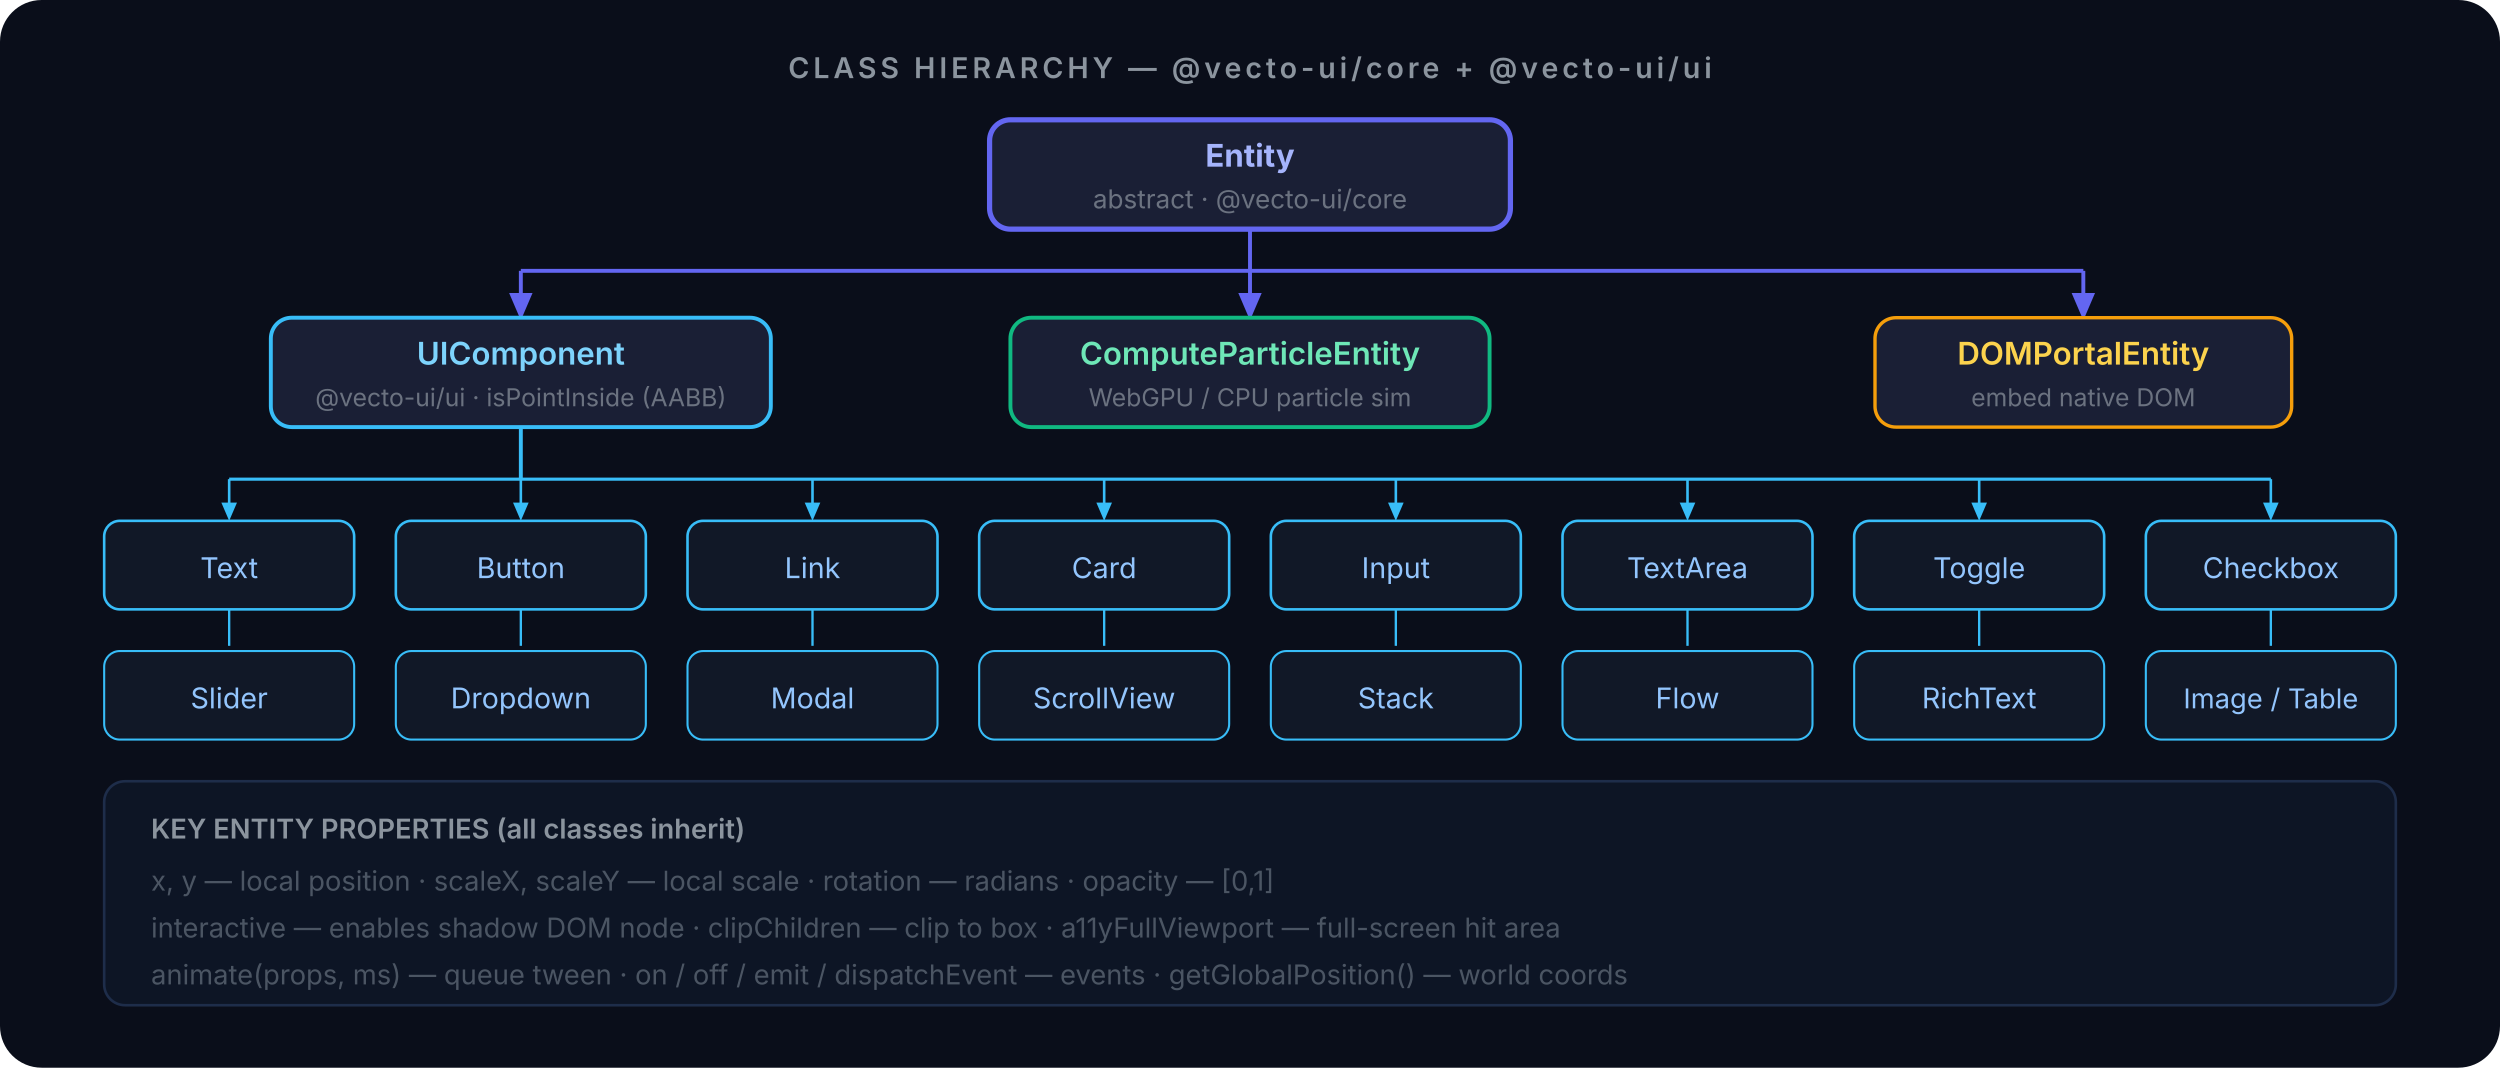
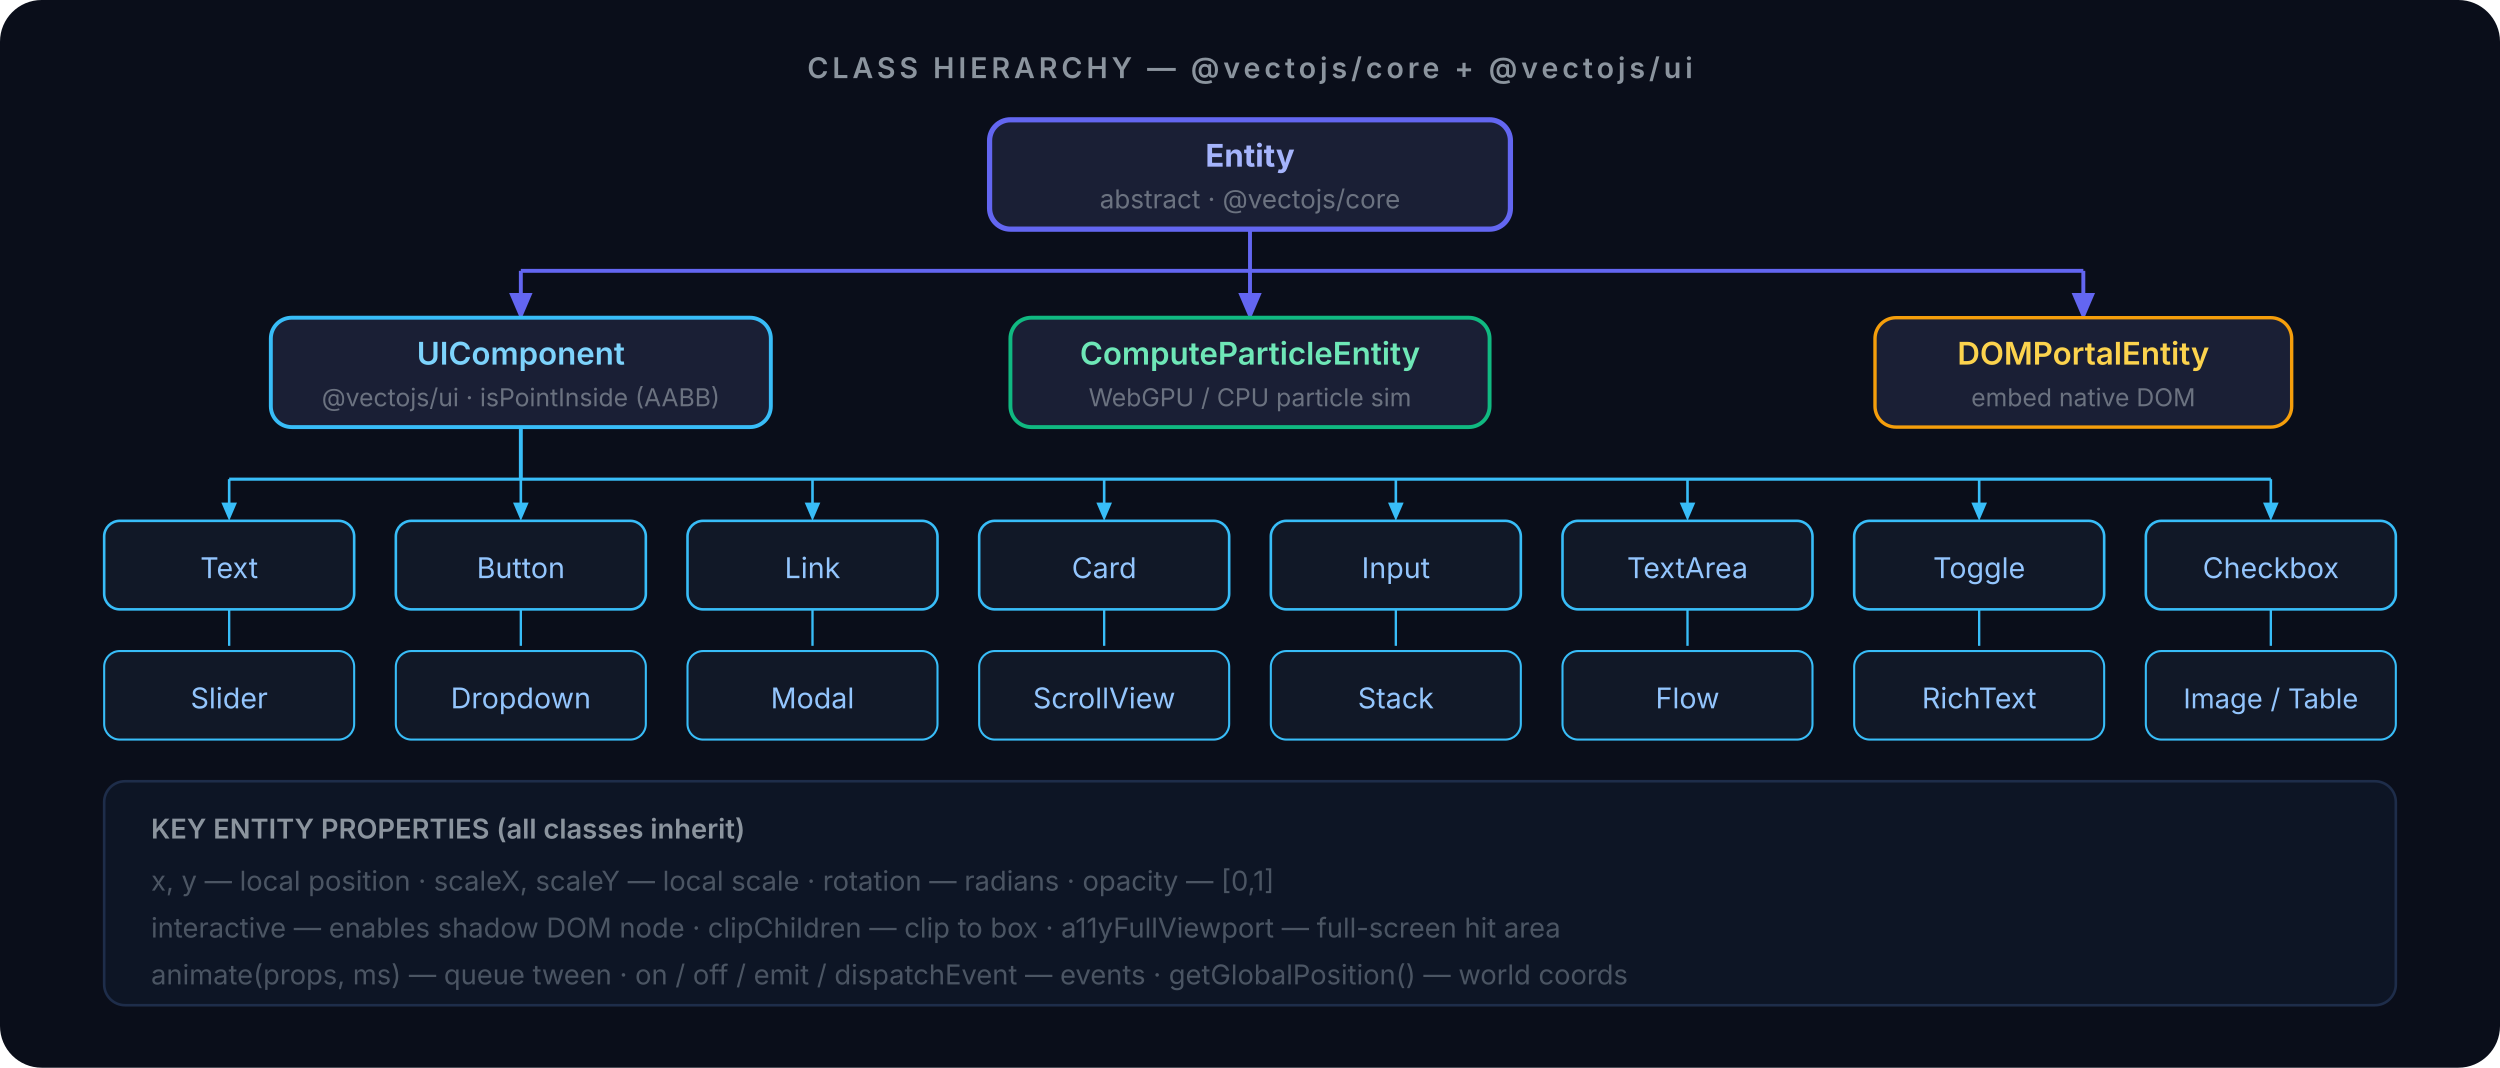
<svg xmlns="http://www.w3.org/2000/svg" viewBox="0 0 960 410" font-family="'Inter', system-ui, sans-serif">
  <defs>
    <marker id="arr" markerWidth="7" markerHeight="7" refX="5" refY="3" orient="auto">
      <path d="M0,0 L0,6 L7,3 z" fill="#6366f1" />
    </marker>
    <marker id="arrb" markerWidth="7" markerHeight="7" refX="5" refY="3" orient="auto">
      <path d="M0,0 L0,6 L7,3 z" fill="#38bdf8" />
    </marker>
  </defs>
  <rect width="960" height="410" fill="#0a0e1a" rx="16" />
-   <text x="480" y="30" fill="#8b949e" font-size="11" font-weight="600" text-anchor="middle" letter-spacing="1.5">CLASS HIERARCHY — @vecto-ui/core + @vecto-ui/ui</text>
+   <text x="480" y="30" fill="#8b949e" font-size="11" font-weight="600" text-anchor="middle" letter-spacing="1.5">CLASS HIERARCHY — @vectojs/core + @vectojs/ui</text>
  <rect x="380" y="46" width="200" height="42" rx="8" fill="#1a1f35" stroke="#6366f1" stroke-width="2" />
  <text x="480" y="64" fill="#a5b4fc" font-size="12" font-weight="700" text-anchor="middle">Entity</text>
-   <text x="480" y="80" fill="#6b7280" font-size="10" text-anchor="middle">abstract · @vecto-ui/core</text>
+   <text x="480" y="80" fill="#6b7280" font-size="10" text-anchor="middle">abstract · @vectojs/core</text>
  <line x1="480" y1="88" x2="480" y2="104" stroke="#6366f1" stroke-width="1.5" />
  <line x1="200" y1="104" x2="800" y2="104" stroke="#6366f1" stroke-width="1.5" />
  <line x1="200" y1="104" x2="200" y2="120" stroke="#6366f1" stroke-width="1.5" marker-end="url(#arr)" />
  <rect x="104" y="122" width="192" height="42" rx="8" fill="#1a1f35" stroke="#38bdf8" stroke-width="1.5" />
  <text x="200" y="140" fill="#7dd3fc" font-size="12" font-weight="600" text-anchor="middle">UIComponent</text>
-   <text x="200" y="156" fill="#6b7280" font-size="9.5" text-anchor="middle">@vecto-ui/ui · isPointInside (AABB)</text>
+   <text x="200" y="156" fill="#6b7280" font-size="9.5" text-anchor="middle">@vectojs/ui · isPointInside (AABB)</text>
  <line x1="480" y1="104" x2="480" y2="120" stroke="#6366f1" stroke-width="1.5" marker-end="url(#arr)" />
  <rect x="388" y="122" width="184" height="42" rx="8" fill="#1a1f35" stroke="#10b981" stroke-width="1.5" />
  <text x="480" y="140" fill="#6ee7b7" font-size="12" font-weight="600" text-anchor="middle">ComputeParticleEntity</text>
  <text x="480" y="156" fill="#6b7280" font-size="9.5" text-anchor="middle">WebGPU / CPU particle sim</text>
  <line x1="800" y1="104" x2="800" y2="120" stroke="#6366f1" stroke-width="1.5" marker-end="url(#arr)" />
  <rect x="720" y="122" width="160" height="42" rx="8" fill="#1a1f35" stroke="#f59e0b" stroke-width="1.3" />
  <text x="800" y="140" fill="#fcd34d" font-size="12" font-weight="600" text-anchor="middle">DOMPortalEntity</text>
  <text x="800" y="156" fill="#6b7280" font-size="9.5" text-anchor="middle">embed native DOM</text>
  <line x1="200" y1="164" x2="200" y2="184" stroke="#38bdf8" stroke-width="1.5" />
  <line x1="88" y1="184" x2="872" y2="184" stroke="#38bdf8" stroke-width="1.2" />
  <g>
    <line x1="88" y1="184" x2="88" y2="198" stroke="#38bdf8" stroke-width="1" marker-end="url(#arrb)" />
    <rect x="40" y="200" width="96" height="34" rx="6" fill="#111827" stroke="#38bdf8" stroke-width="1" />
    <text x="88" y="222" fill="#93c5fd" font-size="11" text-anchor="middle">Text</text>
    <line x1="200" y1="184" x2="200" y2="198" stroke="#38bdf8" stroke-width="1" marker-end="url(#arrb)" />
    <rect x="152" y="200" width="96" height="34" rx="6" fill="#111827" stroke="#38bdf8" stroke-width="1" />
    <text x="200" y="222" fill="#93c5fd" font-size="11" text-anchor="middle">Button</text>
    <line x1="312" y1="184" x2="312" y2="198" stroke="#38bdf8" stroke-width="1" marker-end="url(#arrb)" />
    <rect x="264" y="200" width="96" height="34" rx="6" fill="#111827" stroke="#38bdf8" stroke-width="1" />
    <text x="312" y="222" fill="#93c5fd" font-size="11" text-anchor="middle">Link</text>
    <line x1="424" y1="184" x2="424" y2="198" stroke="#38bdf8" stroke-width="1" marker-end="url(#arrb)" />
    <rect x="376" y="200" width="96" height="34" rx="6" fill="#111827" stroke="#38bdf8" stroke-width="1" />
    <text x="424" y="222" fill="#93c5fd" font-size="11" text-anchor="middle">Card</text>
    <line x1="536" y1="184" x2="536" y2="198" stroke="#38bdf8" stroke-width="1" marker-end="url(#arrb)" />
    <rect x="488" y="200" width="96" height="34" rx="6" fill="#111827" stroke="#38bdf8" stroke-width="1" />
    <text x="536" y="222" fill="#93c5fd" font-size="11" text-anchor="middle">Input</text>
    <line x1="648" y1="184" x2="648" y2="198" stroke="#38bdf8" stroke-width="1" marker-end="url(#arrb)" />
    <rect x="600" y="200" width="96" height="34" rx="6" fill="#111827" stroke="#38bdf8" stroke-width="1" />
    <text x="648" y="222" fill="#93c5fd" font-size="11" text-anchor="middle">TextArea</text>
    <line x1="760" y1="184" x2="760" y2="198" stroke="#38bdf8" stroke-width="1" marker-end="url(#arrb)" />
    <rect x="712" y="200" width="96" height="34" rx="6" fill="#111827" stroke="#38bdf8" stroke-width="1" />
    <text x="760" y="222" fill="#93c5fd" font-size="11" text-anchor="middle">Toggle</text>
    <line x1="872" y1="184" x2="872" y2="198" stroke="#38bdf8" stroke-width="1" marker-end="url(#arrb)" />
    <rect x="824" y="200" width="96" height="34" rx="6" fill="#111827" stroke="#38bdf8" stroke-width="1" />
    <text x="872" y="222" fill="#93c5fd" font-size="11" text-anchor="middle">Checkbox</text>
  </g>
  <g>
    <line x1="88" y1="234" x2="88" y2="248" stroke="#38bdf8" stroke-width="0.9" />
    <rect x="40" y="250" width="96" height="34" rx="6" fill="#111827" stroke="#38bdf8" stroke-width="0.8" />
    <text x="88" y="272" fill="#93c5fd" font-size="11" text-anchor="middle">Slider</text>
    <line x1="200" y1="234" x2="200" y2="248" stroke="#38bdf8" stroke-width="0.9" />
    <rect x="152" y="250" width="96" height="34" rx="6" fill="#111827" stroke="#38bdf8" stroke-width="0.8" />
    <text x="200" y="272" fill="#93c5fd" font-size="11" text-anchor="middle">Dropdown</text>
    <line x1="312" y1="234" x2="312" y2="248" stroke="#38bdf8" stroke-width="0.9" />
    <rect x="264" y="250" width="96" height="34" rx="6" fill="#111827" stroke="#38bdf8" stroke-width="0.8" />
    <text x="312" y="272" fill="#93c5fd" font-size="11" text-anchor="middle">Modal</text>
    <line x1="424" y1="234" x2="424" y2="248" stroke="#38bdf8" stroke-width="0.9" />
    <rect x="376" y="250" width="96" height="34" rx="6" fill="#111827" stroke="#38bdf8" stroke-width="0.8" />
    <text x="424" y="272" fill="#93c5fd" font-size="11" text-anchor="middle">ScrollView</text>
    <line x1="536" y1="234" x2="536" y2="248" stroke="#38bdf8" stroke-width="0.9" />
    <rect x="488" y="250" width="96" height="34" rx="6" fill="#111827" stroke="#38bdf8" stroke-width="0.8" />
    <text x="536" y="272" fill="#93c5fd" font-size="11" text-anchor="middle">Stack</text>
    <line x1="648" y1="234" x2="648" y2="248" stroke="#38bdf8" stroke-width="0.9" />
    <rect x="600" y="250" width="96" height="34" rx="6" fill="#111827" stroke="#38bdf8" stroke-width="0.8" />
    <text x="648" y="272" fill="#93c5fd" font-size="11" text-anchor="middle">Flow</text>
    <line x1="760" y1="234" x2="760" y2="248" stroke="#38bdf8" stroke-width="0.9" />
    <rect x="712" y="250" width="96" height="34" rx="6" fill="#111827" stroke="#38bdf8" stroke-width="0.8" />
    <text x="760" y="272" fill="#93c5fd" font-size="11" text-anchor="middle">RichText</text>
    <line x1="872" y1="234" x2="872" y2="248" stroke="#38bdf8" stroke-width="0.9" />
    <rect x="824" y="250" width="96" height="34" rx="6" fill="#111827" stroke="#38bdf8" stroke-width="0.8" />
    <text x="872" y="272" fill="#93c5fd" font-size="10.5" text-anchor="middle">Image / Table</text>
  </g>
  <rect x="40" y="300" width="880" height="86" rx="8" fill="#0d1525" stroke="#1e2d4a" stroke-width="1" />
  <text x="58" y="322" fill="#8b949e" font-size="10.5" font-weight="600">KEY ENTITY PROPERTIES (all classes inherit)</text>
  <text x="58" y="342" fill="#4b5563" font-size="10.5">x, y — local position · scaleX, scaleY — local scale · rotation — radians · opacity — [0,1]</text>
  <text x="58" y="360" fill="#4b5563" font-size="10.5">interactive — enables shadow DOM node · clipChildren — clip to box · a11yFullViewport — full-screen hit area</text>
  <text x="58" y="378" fill="#4b5563" font-size="10.5">animate(props, ms) — queue tween · on / off / emit / dispatchEvent — events · getGlobalPosition() — world coords</text>
</svg>
